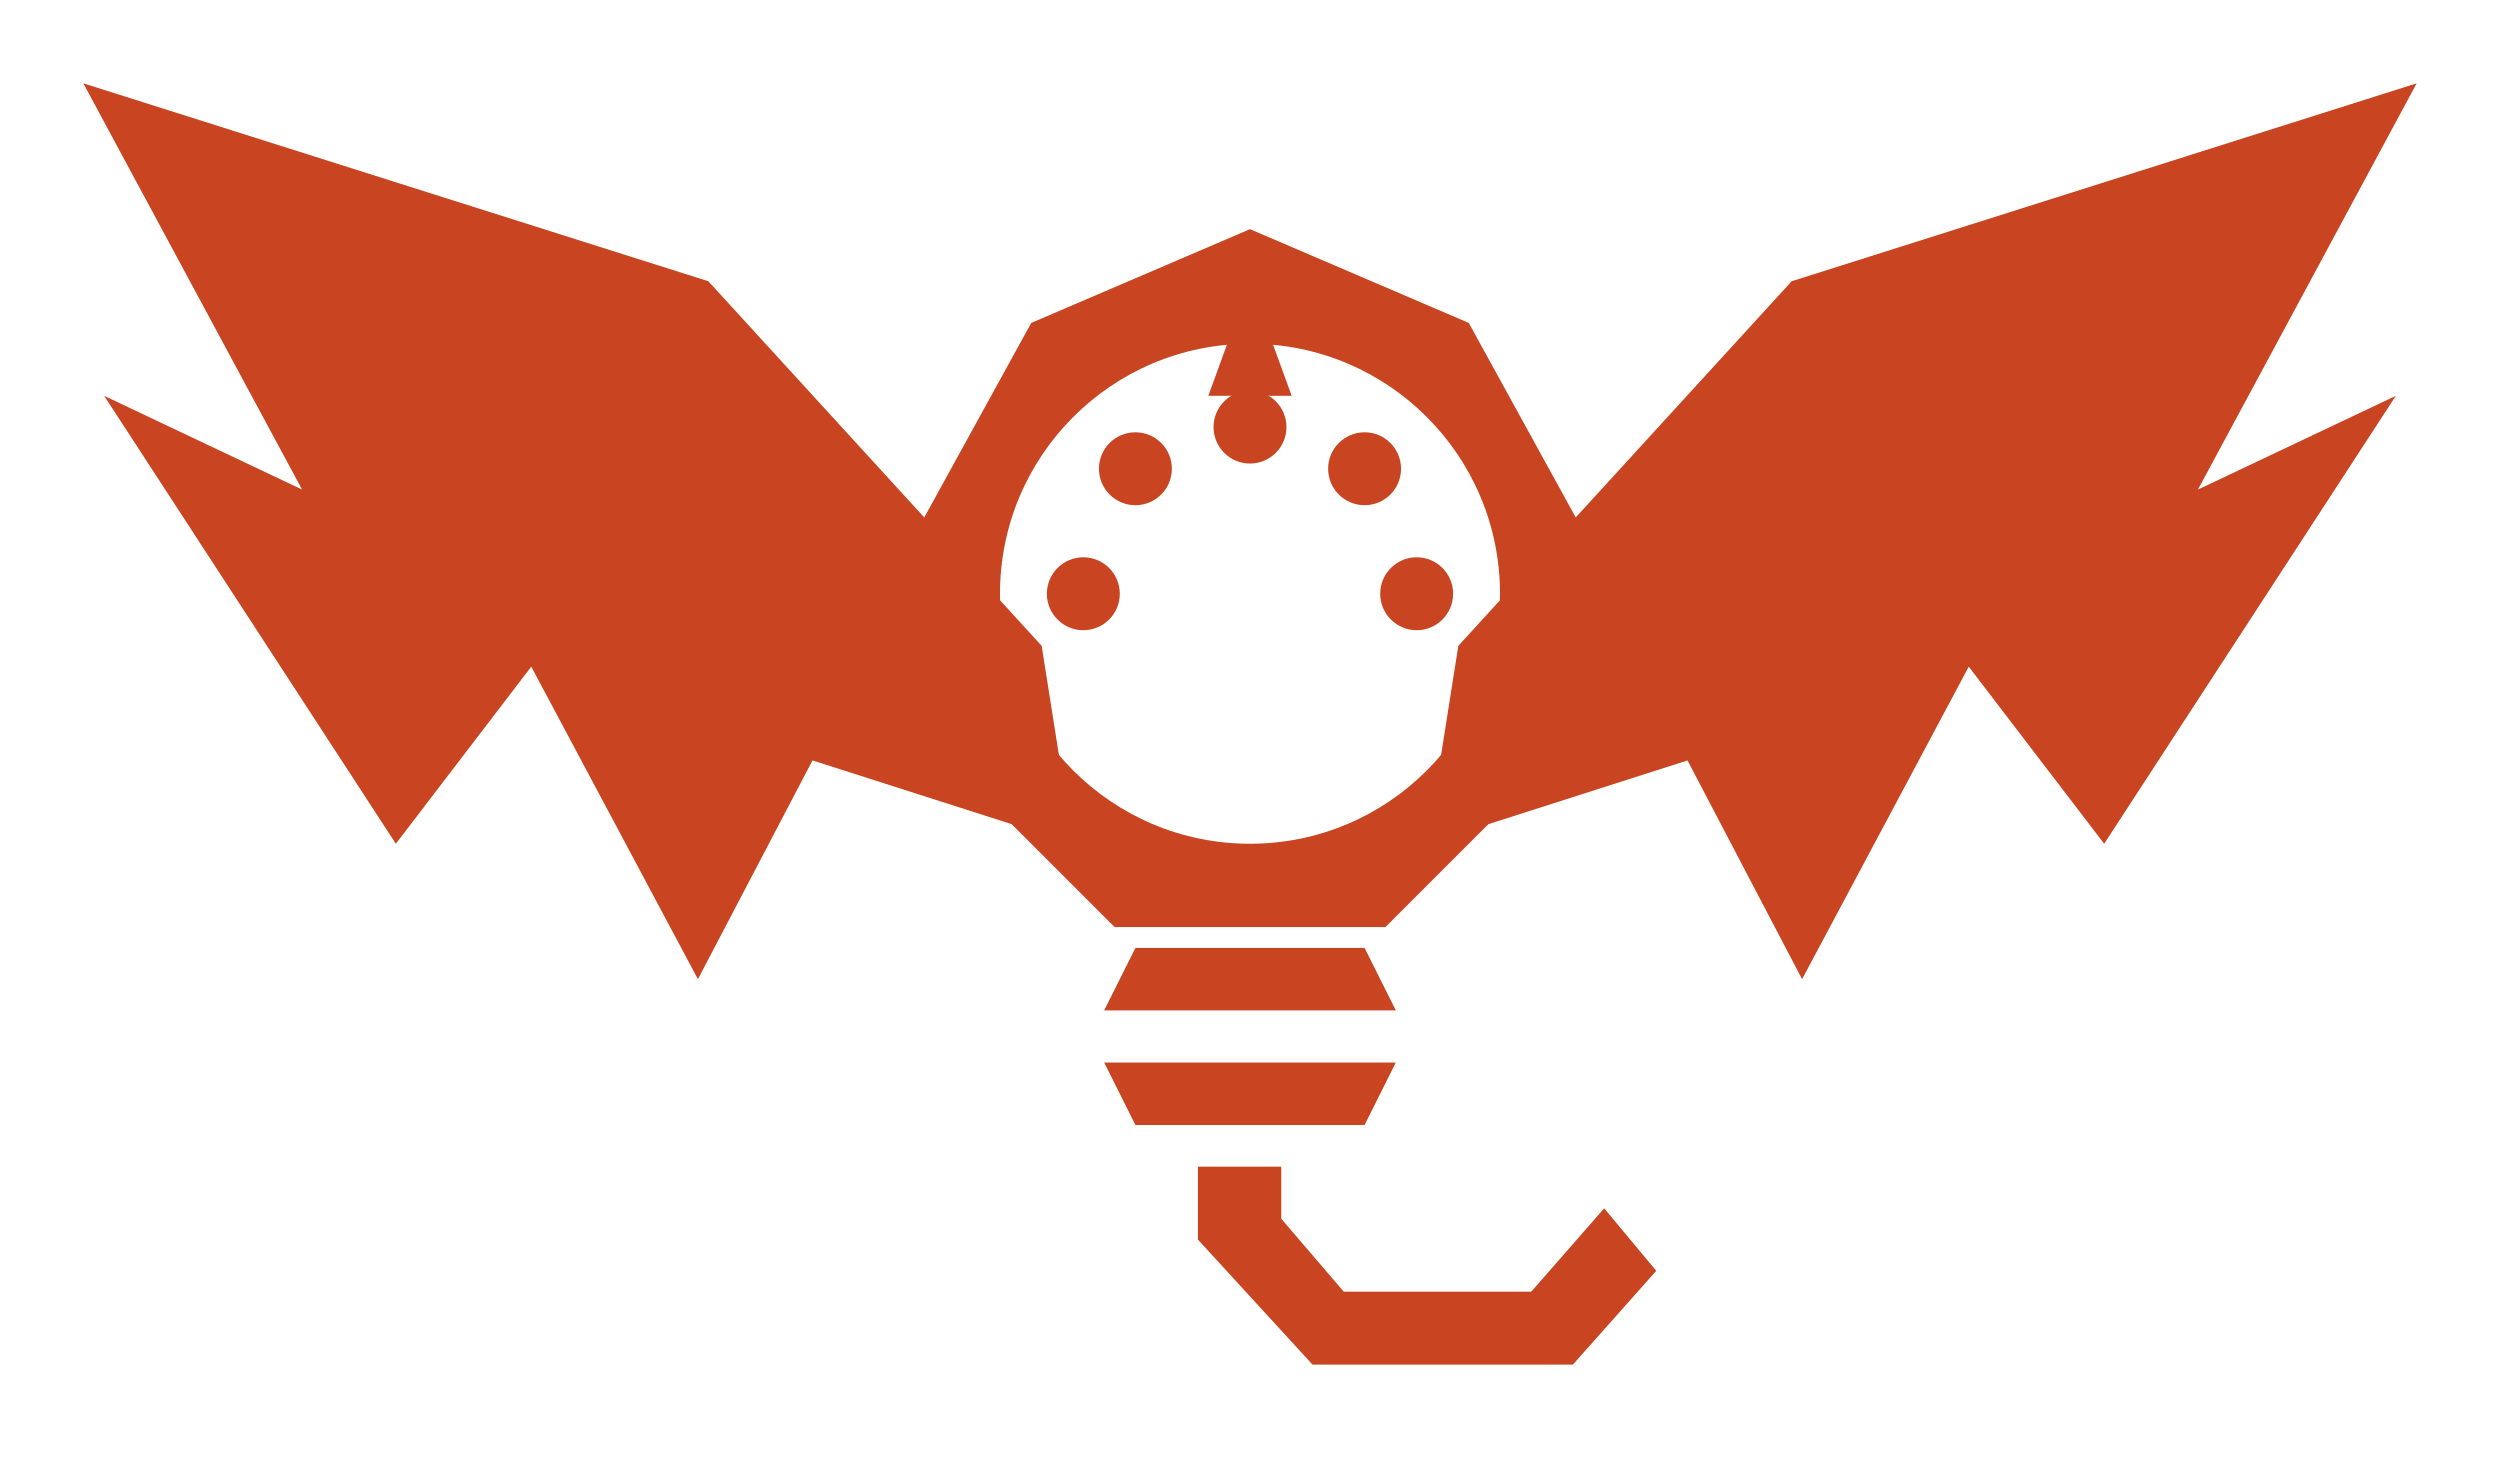
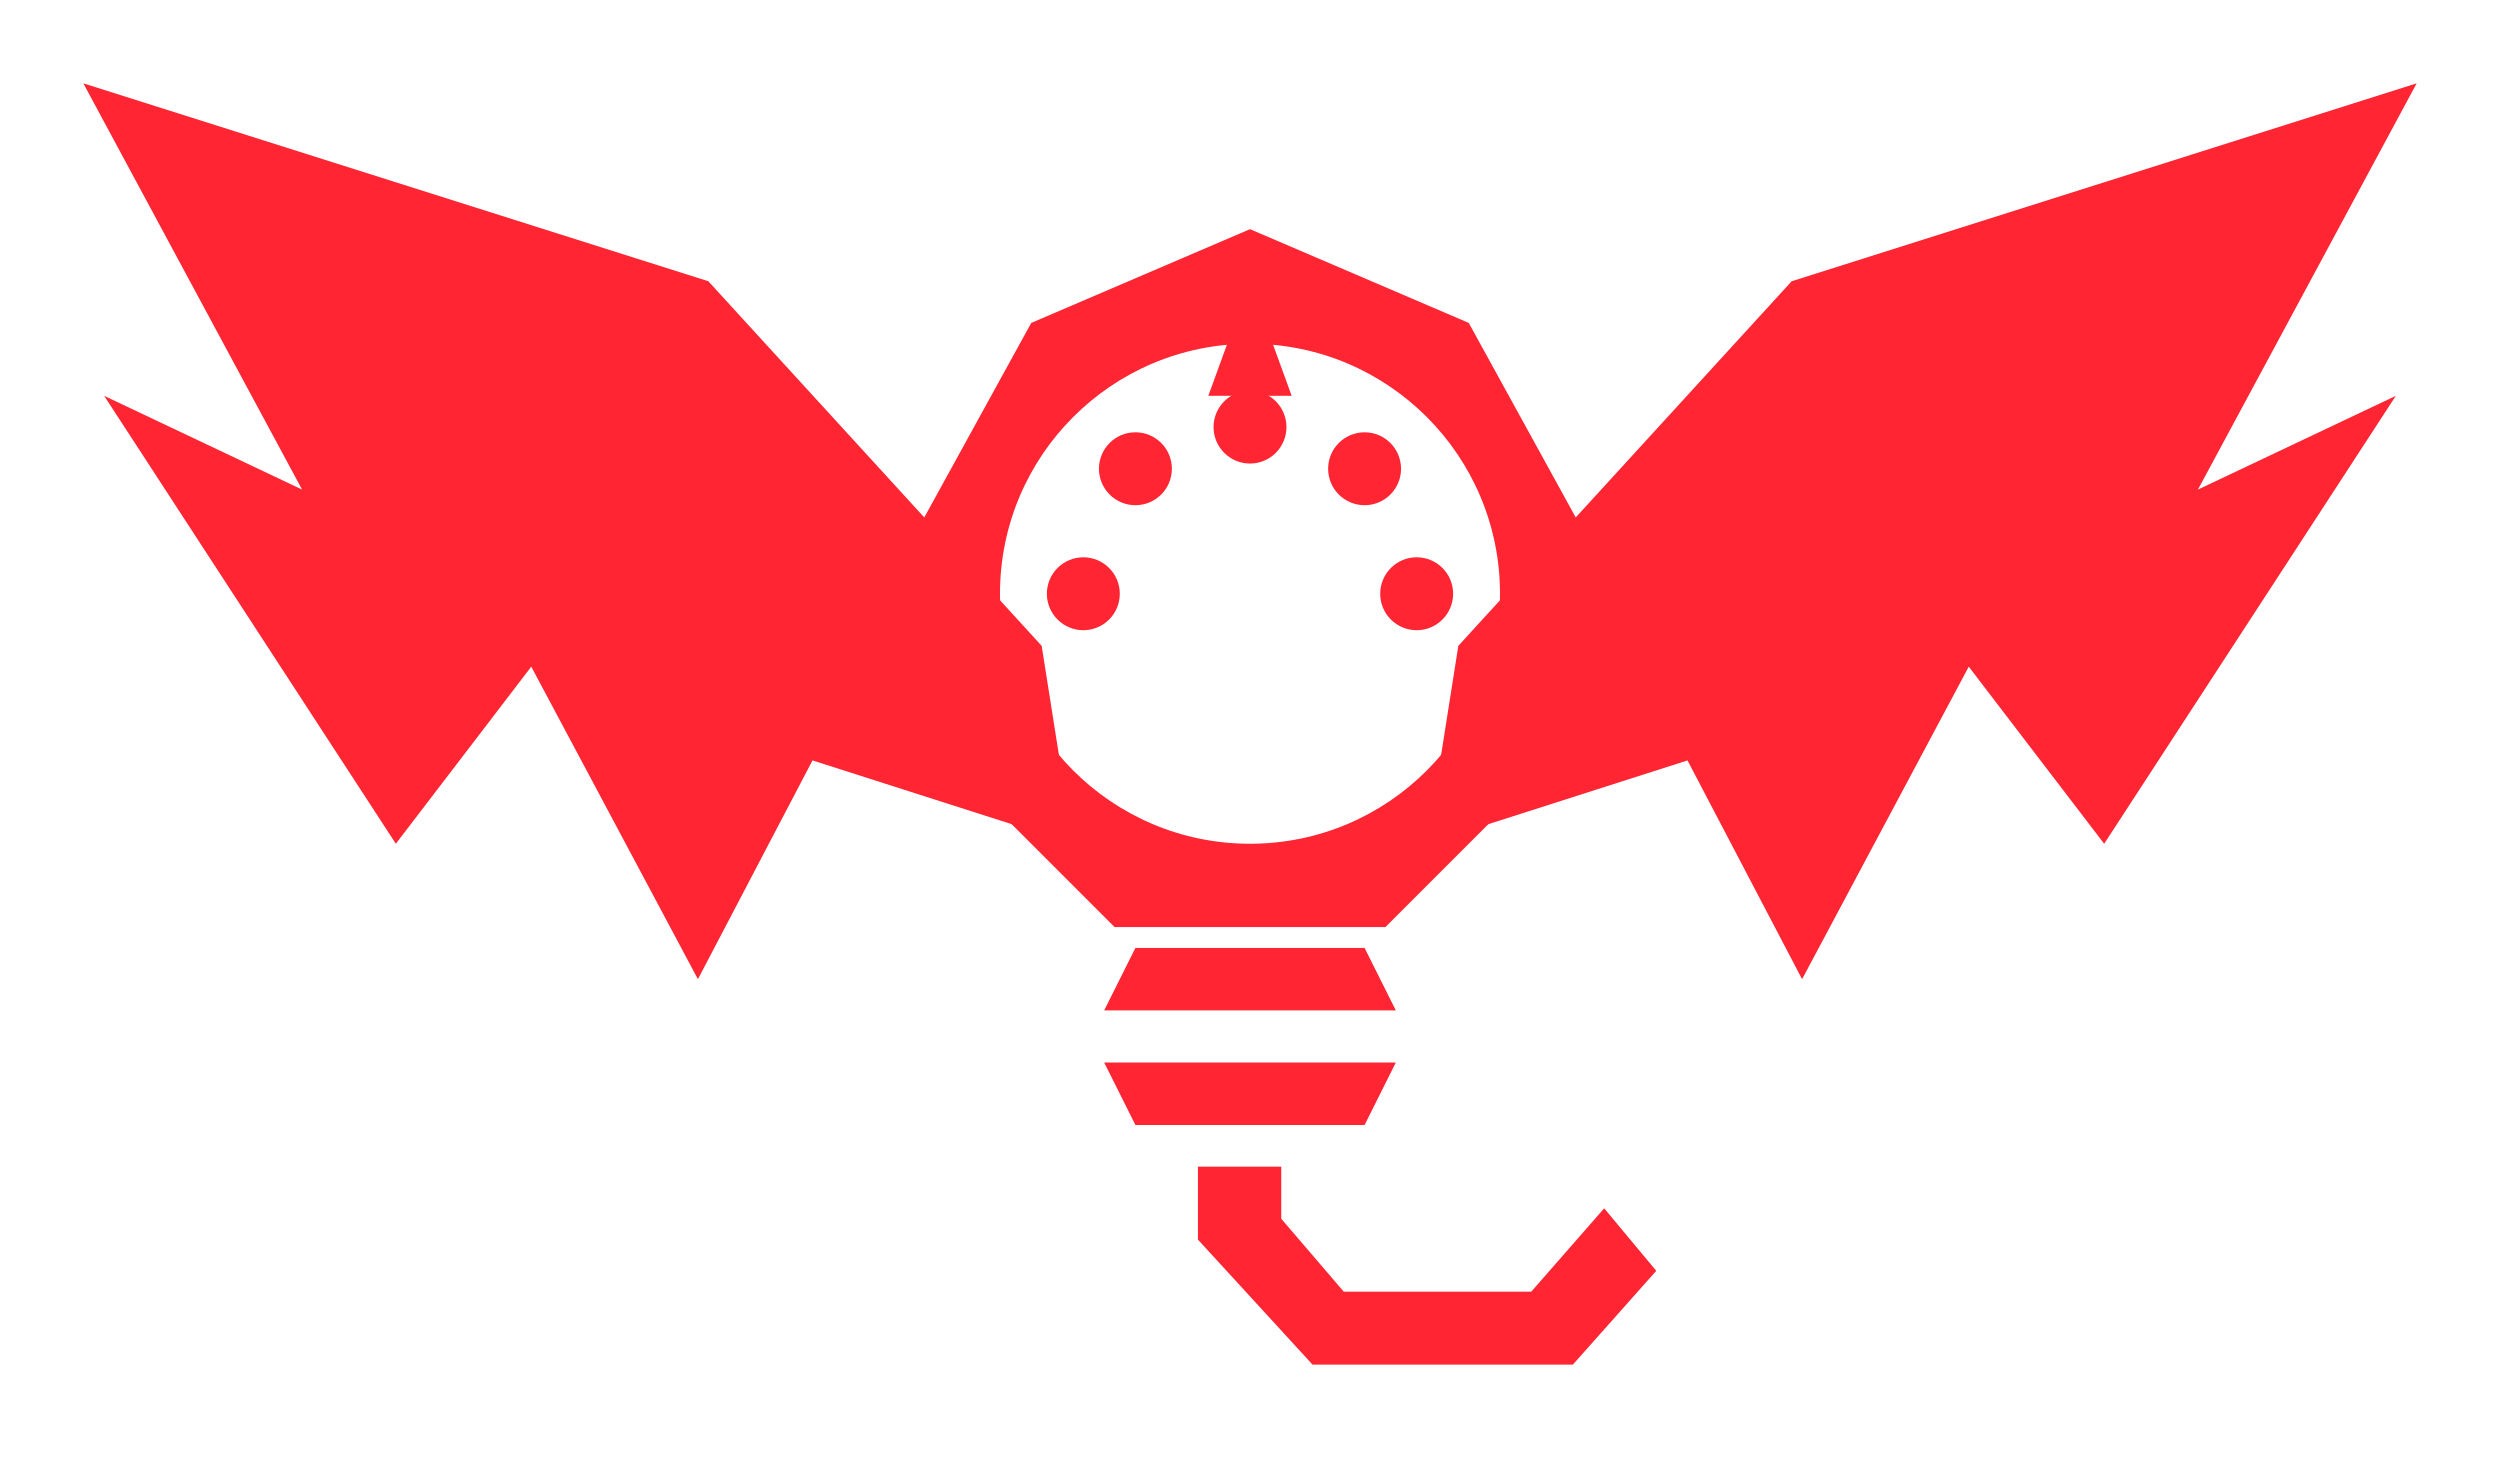
<svg xmlns="http://www.w3.org/2000/svg" viewBox="0 0 240 140" fill="none">
  <defs>
    <path id="wing" fill-rule="evenodd" d="M100 62 68 27 8 8 29 47 10 38 38 81 51 64 67 94 78 73 103 81Z" />
  </defs>
-   <g fill="#c94420">
+   <g fill="#ff2532">
    <use href="#wing" />
    <use href="#wing" transform="translate(240 0) scale(-1 1)" />
    <path fill-rule="evenodd" d="m120 22 21 9 11 20-4 23-15 15h-26L92 74l-4-23 11-20 21-9Zm0 11a24 24 0 1 0 0 48 24 24 0 0 0 0-48Z" />
    <path d="m109 91-3 6h28l-3-6h-22Zm-3 11 3 6h22l3-6h-28Zm9 10v7l11 12h25l8-9-5-6-7 8h-18l-6-7v-5h-8Z" />
    <path d="m120 27-4 11h8l-4-11Z" />
    <circle cx="104" cy="57" r="3.5" />
    <circle cx="109" cy="45" r="3.5" />
    <circle cx="120" cy="41" r="3.5" />
    <circle cx="131" cy="45" r="3.5" />
    <circle cx="136" cy="57" r="3.5" />
  </g>
</svg>
